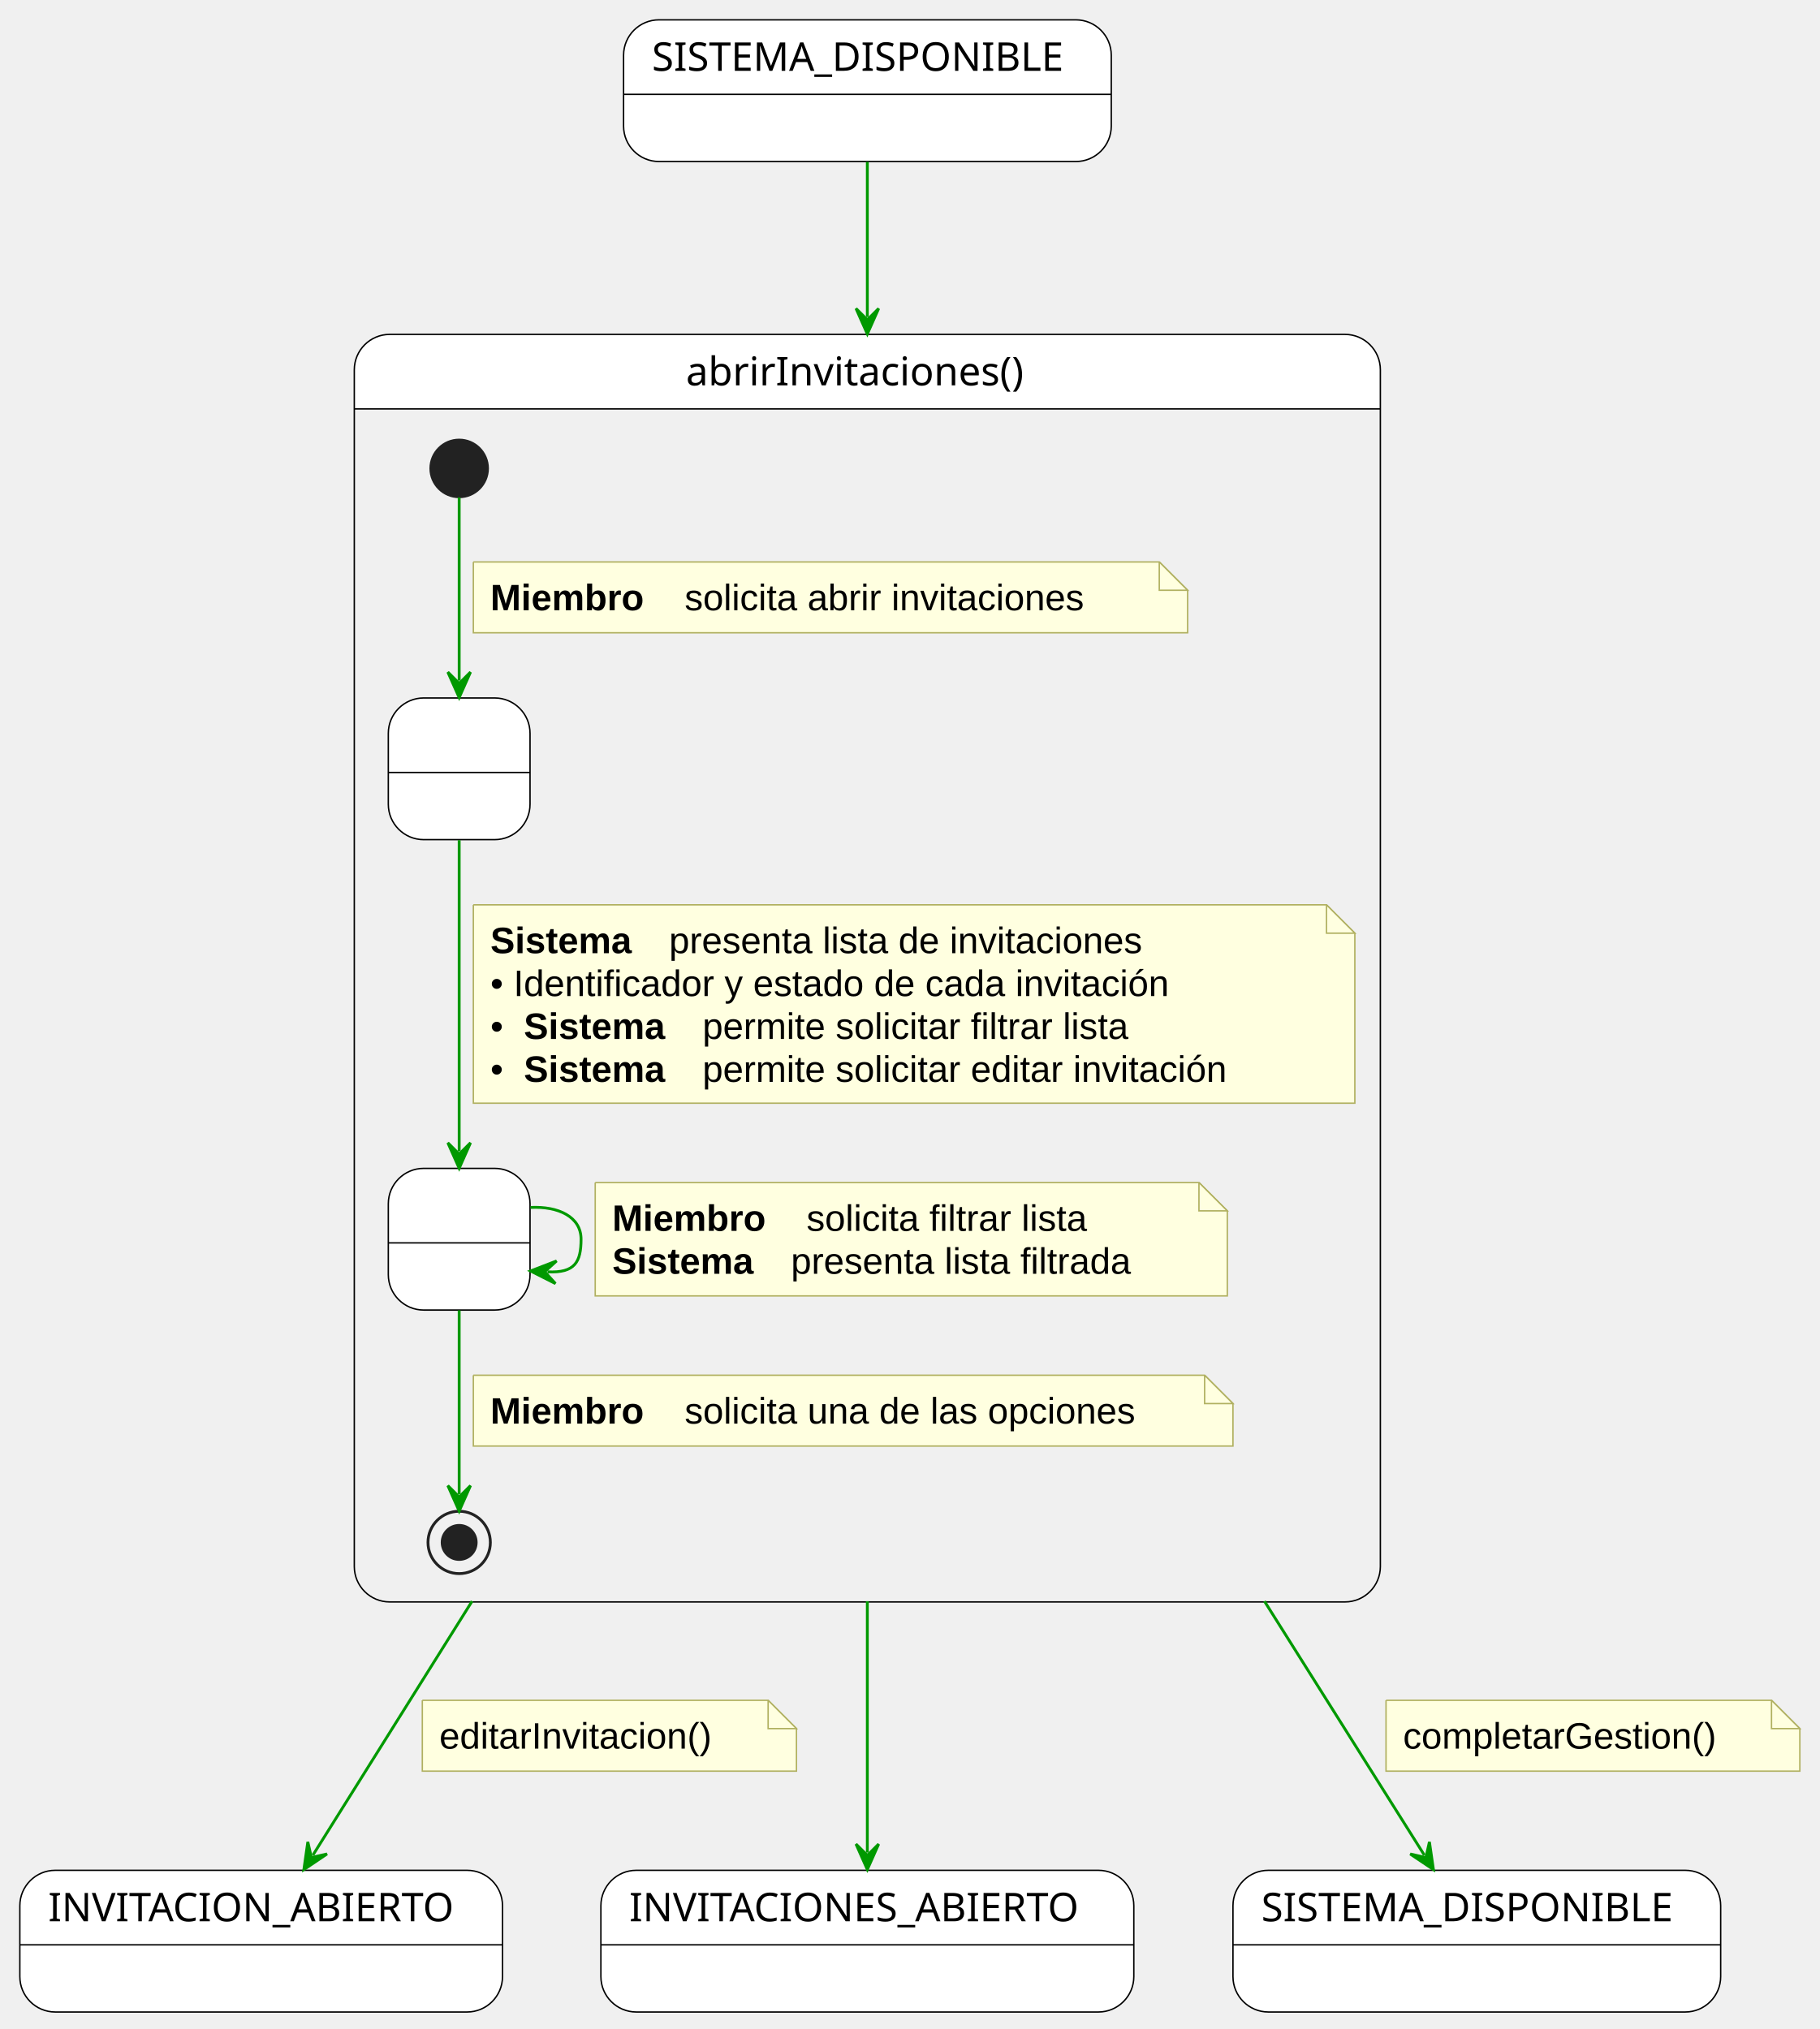
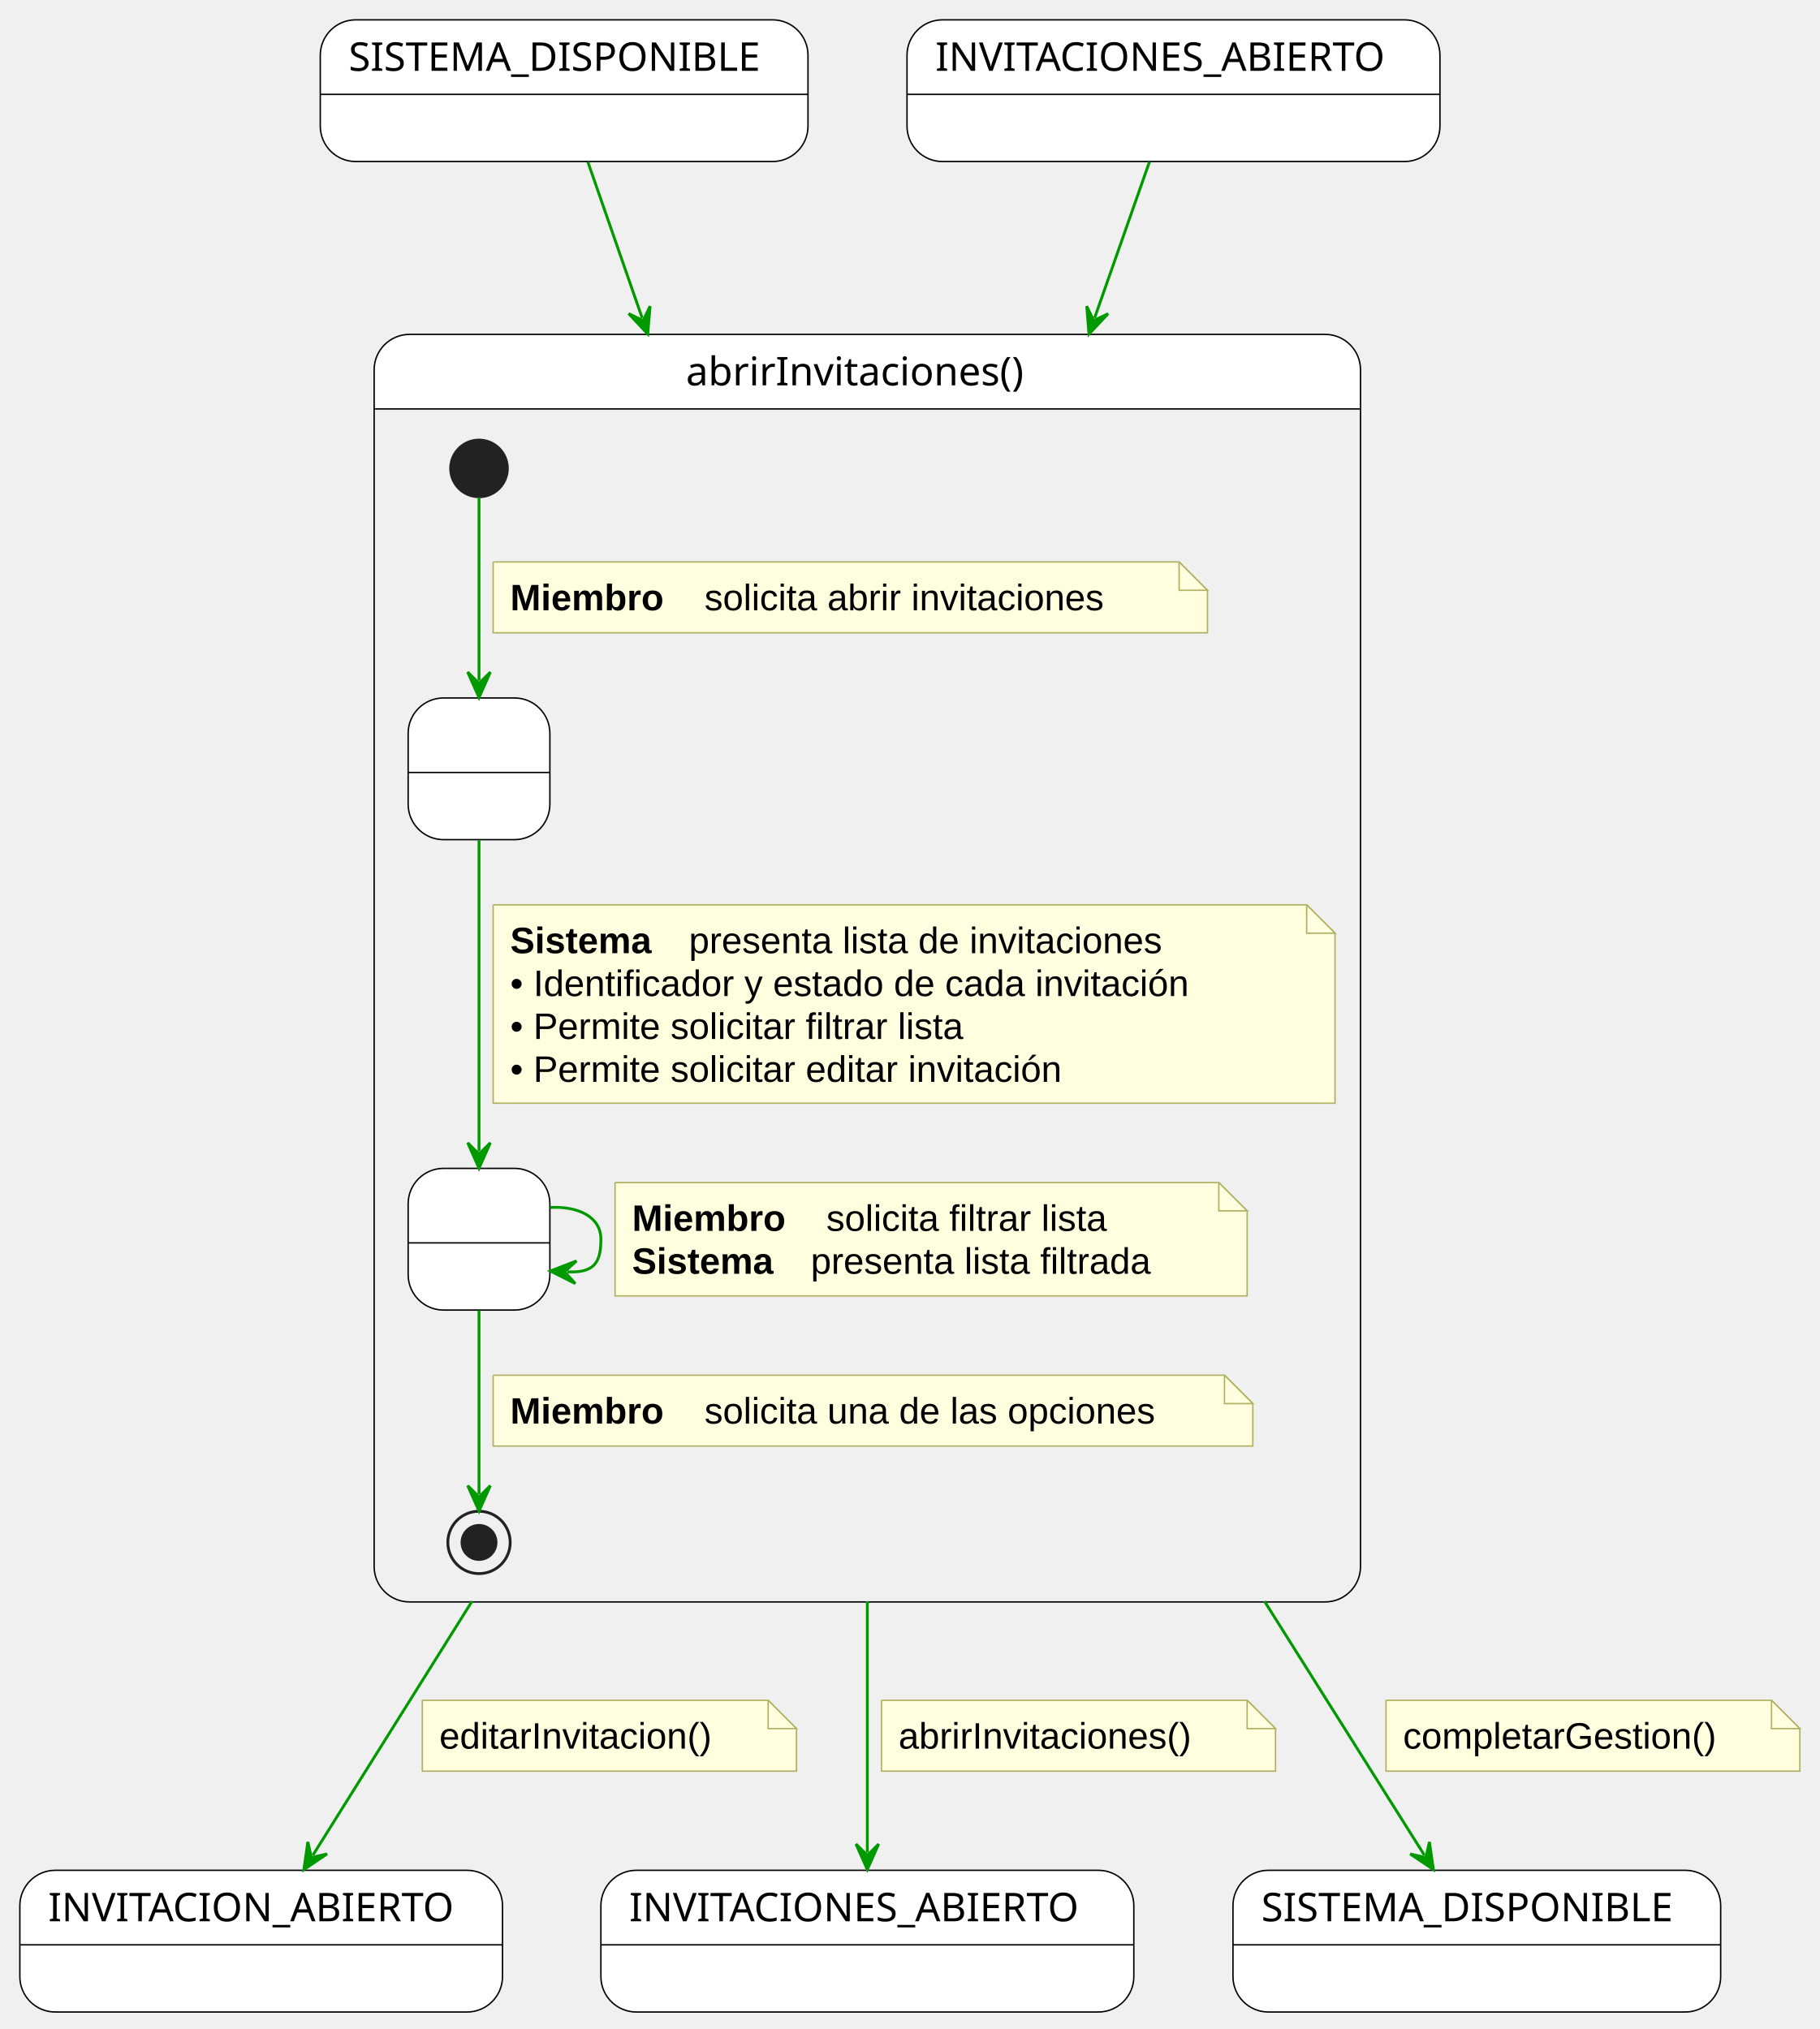
<svg xmlns="http://www.w3.org/2000/svg" contentStyleType="text/css" data-diagram-type="STATE" height="716px" preserveAspectRatio="none" style="width:642px;height:716px;background:#FFFFFF;" version="1.1" viewBox="0 0 642 716" width="642px" zoomAndPan="magnify">
  <defs />
  <g>
    <g id="Inicio">
-       <rect fill="#FFFFFF" height="50" rx="12.5" ry="12.5" style="stroke:#000000;stroke-width:0.5;" width="172.065" x="220" y="7" />
-       <line style="stroke:#000000;stroke-width:0.5;" x1="220" x2="392.065" y1="33.297" y2="33.297" />
-       <text fill="#000000" font-family="sans-serif" font-size="14" lengthAdjust="spacing" textLength="152.065" x="230" y="24.995">SISTEMA_DISPONIBLE</text>
+       <rect fill="#FFFFFF" height="50" rx="12.5" ry="12.5" style="stroke:#000000;stroke-width:0.5;" width="172.065" x="113" y="7" />
+       <line style="stroke:#000000;stroke-width:0.5;" x1="113" x2="285.065" y1="33.297" y2="33.297" />
+       <text fill="#000000" font-family="sans-serif" font-size="14" lengthAdjust="spacing" textLength="152.065" x="123" y="24.995">SISTEMA_DISPONIBLE</text>
    </g>
-     <path d="M137.5,118 L474.5,118 A12.5,12.5 0 0 1 487,130.5 L487,144.297 L125,144.297 L125,130.5 A12.5,12.5 0 0 1 137.5,118" fill="#FFFFFF" />
-     <rect fill="none" height="447.297" rx="12.5" ry="12.5" style="stroke:#000000;stroke-width:0.5;" width="362" x="125" y="118" />
-     <line style="stroke:#000000;stroke-width:0.5;" x1="125" x2="487" y1="144.297" y2="144.297" />
+     <g id="EntradaLista">
+       <rect fill="#FFFFFF" height="50" rx="12.5" ry="12.5" style="stroke:#000000;stroke-width:0.5;" width="188.02" x="320" y="7" />
+       <line style="stroke:#000000;stroke-width:0.5;" x1="320" x2="508.021" y1="33.297" y2="33.297" />
+       <text fill="#000000" font-family="sans-serif" font-size="14" lengthAdjust="spacing" textLength="168.02" x="330" y="24.995">INVITACIONES_ABIERTO</text>
+     </g>
+     <path d="M144.5,118 L467.5,118 A12.5,12.5 0 0 1 480,130.5 L480,144.297 L132,144.297 L132,130.5 A12.5,12.5 0 0 1 144.5,118" fill="#FFFFFF" />
+     <rect fill="none" height="447.297" rx="12.5" ry="12.5" style="stroke:#000000;stroke-width:0.5;" width="348" x="132" y="118" />
+     <line style="stroke:#000000;stroke-width:0.5;" x1="132" x2="480" y1="144.297" y2="144.297" />
    <text fill="#000000" font-family="sans-serif" font-size="14" lengthAdjust="spacing" textLength="127.969" x="242.016" y="135.995">abrirInvitaciones()</text>
-     <g id="MainBlock.PasoInicial">
-       <rect fill="#FFFFFF" height="50" rx="12.5" ry="12.5" style="stroke:#000000;stroke-width:0.5;" width="50" x="137" y="246.297" />
-       <line style="stroke:#000000;stroke-width:0.5;" x1="137" x2="187" y1="272.594" y2="272.594" />
-       <text fill="#000000" font-family="sans-serif" font-size="14" lengthAdjust="spacing" textLength="4.45" x="159.775" y="264.292"> </text>
+     <g id="AbrirInvitacionesContainer.PasoInicial">
+       <rect fill="#FFFFFF" height="50" rx="12.5" ry="12.5" style="stroke:#000000;stroke-width:0.5;" width="50" x="144" y="246.297" />
+       <line style="stroke:#000000;stroke-width:0.5;" x1="144" x2="194" y1="272.594" y2="272.594" />
+       <text fill="#000000" font-family="sans-serif" font-size="14" lengthAdjust="spacing" textLength="4.45" x="166.775" y="264.292"> </text>
    </g>
-     <g id="MainBlock.PasoLista">
-       <rect fill="#FFFFFF" height="50" rx="12.5" ry="12.5" style="stroke:#000000;stroke-width:0.5;" width="50" x="137" y="412.297" />
-       <line style="stroke:#000000;stroke-width:0.5;" x1="137" x2="187" y1="438.594" y2="438.594" />
-       <text fill="#000000" font-family="sans-serif" font-size="14" lengthAdjust="spacing" textLength="4.45" x="159.775" y="430.292"> </text>
+     <g id="AbrirInvitacionesContainer.PasoLista">
+       <rect fill="#FFFFFF" height="50" rx="12.5" ry="12.5" style="stroke:#000000;stroke-width:0.5;" width="50" x="144" y="412.297" />
+       <line style="stroke:#000000;stroke-width:0.5;" x1="144" x2="194" y1="438.594" y2="438.594" />
+       <text fill="#000000" font-family="sans-serif" font-size="14" lengthAdjust="spacing" textLength="4.45" x="166.775" y="430.292"> </text>
    </g>
-     <ellipse cx="162" cy="165.297" fill="#222222" rx="10" ry="10" style="stroke:#222222;stroke-width:1;" />
-     <ellipse cx="162" cy="544.297" fill="none" rx="11" ry="11" style="stroke:#222222;stroke-width:1;" />
-     <ellipse cx="162" cy="544.297" fill="#222222" rx="6" ry="6" style="stroke:#222222;stroke-width:1;" />
-     <g class="link" data-entity-1=".start.MainBlock" data-entity-2="PasoInicial" data-source-line="32" data-uid="lnk3" id="link_.start.MainBlock_PasoInicial">
-       <path d="M162,175.527 C162,191.237 162,217.657 162,240.167" fill="none" id="*start*MainBlock-to-PasoInicial" style="stroke:#009900;stroke-width:1;" />
-       <polygon fill="#009900" points="162,246.167,166,237.167,162,241.167,158,237.167,162,246.167" style="stroke:#009900;stroke-width:1;" />
-       <path d="M167,198.297 L167,223.297 L419,223.297 L419,208.297 L409,198.297 L167,198.297" fill="#FFFFE0" style="stroke:#B0B060;stroke-width:0.5;" />
-       <path d="M409,198.297 L409,208.297 L419,208.297 L409,198.297" fill="#FFFFE0" style="stroke:#B0B060;stroke-width:0.5;" />
-       <text fill="#000000" font-family="Arial" font-size="13" font-weight="bold" lengthAdjust="spacing" textLength="64.403" x="173" y="215.364">Miembro</text>
-       <text fill="#000000" font-family="Arial" font-size="13" lengthAdjust="spacing" textLength="162.5" x="241.536" y="215.364">solicita abrir invitaciones</text>
+     <ellipse cx="169" cy="165.297" fill="#222222" rx="10" ry="10" style="stroke:#222222;stroke-width:1;" />
+     <ellipse cx="169" cy="544.297" fill="none" rx="11" ry="11" style="stroke:#222222;stroke-width:1;" />
+     <ellipse cx="169" cy="544.297" fill="#222222" rx="6" ry="6" style="stroke:#222222;stroke-width:1;" />
+     <g class="link" data-entity-1=".start.AbrirInvitacionesContainer" data-entity-2="PasoInicial" data-source-line="31" data-uid="lnk3" id="link_.start.AbrirInvitacionesContainer_PasoInicial">
+       <path d="M169,175.527 C169,191.237 169,217.657 169,240.167" fill="none" id="*start*AbrirInvitacionesContainer-to-PasoInicial" style="stroke:#009900;stroke-width:1;" />
+       <polygon fill="#009900" points="169,246.167,173,237.167,169,241.167,165,237.167,169,246.167" style="stroke:#009900;stroke-width:1;" />
+       <path d="M174,198.297 L174,223.297 L426,223.297 L426,208.297 L416,198.297 L174,198.297" fill="#FFFFE0" style="stroke:#B0B060;stroke-width:0.5;" />
+       <path d="M416,198.297 L416,208.297 L426,208.297 L416,198.297" fill="#FFFFE0" style="stroke:#B0B060;stroke-width:0.5;" />
+       <text fill="#000000" font-family="Arial" font-size="13" font-weight="bold" lengthAdjust="spacing" textLength="64.403" x="180" y="215.364">Miembro</text>
+       <text fill="#000000" font-family="Arial" font-size="13" lengthAdjust="spacing" textLength="162.5" x="248.536" y="215.364">solicita abrir invitaciones</text>
    </g>
-     <g class="link" data-entity-1="PasoInicial" data-entity-2="PasoLista" data-source-line="38" data-uid="lnk4" id="link_PasoInicial_PasoLista">
-       <path d="M162,296.497 C162,327.587 162,375.247 162,406.267" fill="none" id="PasoInicial-to-PasoLista" style="stroke:#009900;stroke-width:1;" />
-       <polygon fill="#009900" points="162,412.267,166,403.267,162,407.267,158,403.267,162,412.267" style="stroke:#009900;stroke-width:1;" />
-       <path d="M167,319.297 L167,389.297 L478,389.297 L478,329.297 L468,319.297 L167,319.297" fill="#FFFFE0" style="stroke:#B0B060;stroke-width:0.5;" />
-       <path d="M468,319.297 L468,329.297 L478,329.297 L468,319.297" fill="#FFFFE0" style="stroke:#B0B060;stroke-width:0.5;" />
-       <text fill="#000000" font-family="Arial" font-size="13" font-weight="bold" lengthAdjust="spacing" textLength="58.906" x="173" y="336.364">Sistema</text>
-       <text fill="#000000" font-family="Arial" font-size="13" lengthAdjust="spacing" textLength="191.318" x="236.039" y="336.364">presenta lista de invitaciones</text>
-       <text fill="#000000" font-family="Arial" font-size="13" lengthAdjust="spacing" textLength="276.834" x="173" y="351.497">• Identificador y estado de cada invitación</text>
-       <text fill="#000000" font-family="Arial" font-size="13" lengthAdjust="spacing" textLength="7.668" x="173" y="366.629">•</text>
-       <text fill="#000000" font-family="Arial" font-size="13" font-weight="bold" lengthAdjust="spacing" textLength="58.906" x="184.8" y="366.629">Sistema</text>
-       <text fill="#000000" font-family="Arial" font-size="13" lengthAdjust="spacing" textLength="177.093" x="247.839" y="366.629">permite solicitar filtrar lista</text>
-       <text fill="#000000" font-family="Arial" font-size="13" lengthAdjust="spacing" textLength="7.668" x="173" y="381.762">•</text>
-       <text fill="#000000" font-family="Arial" font-size="13" font-weight="bold" lengthAdjust="spacing" textLength="58.906" x="184.8" y="381.762">Sistema</text>
-       <text fill="#000000" font-family="Arial" font-size="13" lengthAdjust="spacing" textLength="215.922" x="247.839" y="381.762">permite solicitar editar invitación</text>
+     <g class="link" data-entity-1="PasoInicial" data-entity-2="PasoLista" data-source-line="36" data-uid="lnk4" id="link_PasoInicial_PasoLista">
+       <path d="M169,296.497 C169,327.587 169,375.247 169,406.267" fill="none" id="PasoInicial-to-PasoLista" style="stroke:#009900;stroke-width:1;" />
+       <polygon fill="#009900" points="169,412.267,173,403.267,169,407.267,165,403.267,169,412.267" style="stroke:#009900;stroke-width:1;" />
+       <path d="M174,319.297 L174,389.297 L471,389.297 L471,329.297 L461,319.297 L174,319.297" fill="#FFFFE0" style="stroke:#B0B060;stroke-width:0.5;" />
+       <path d="M461,319.297 L461,329.297 L471,329.297 L461,319.297" fill="#FFFFE0" style="stroke:#B0B060;stroke-width:0.5;" />
+       <text fill="#000000" font-family="Arial" font-size="13" font-weight="bold" lengthAdjust="spacing" textLength="58.906" x="180" y="336.364">Sistema</text>
+       <text fill="#000000" font-family="Arial" font-size="13" lengthAdjust="spacing" textLength="191.318" x="243.039" y="336.364">presenta lista de invitaciones</text>
+       <text fill="#000000" font-family="Arial" font-size="13" lengthAdjust="spacing" textLength="276.834" x="180" y="351.497">• Identificador y estado de cada invitación</text>
+       <text fill="#000000" font-family="Arial" font-size="13" lengthAdjust="spacing" textLength="188.481" x="180" y="366.629">• Permite solicitar filtrar lista</text>
+       <text fill="#000000" font-family="Arial" font-size="13" lengthAdjust="spacing" textLength="227.31" x="180" y="381.762">• Permite solicitar editar invitación</text>
    </g>
-     <g class="link" data-entity-1="PasoLista" data-entity-2="PasoLista" data-source-line="47" data-uid="lnk5" id="link_PasoLista_PasoLista">
-       <path d="M187.18,426.087 C196.91,425.597 205,429.327 205,437.297 C205,445.267 202.902,449.299 193.172,448.809" fill="none" id="PasoLista-to-PasoLista" style="stroke:#009900;stroke-width:1;" />
-       <polygon fill="#009900" points="187.18,448.507,195.967,452.954,192.174,448.758,196.37,444.965,187.18,448.507" style="stroke:#009900;stroke-width:1;" />
-       <path d="M210,417.297 L210,457.297 L433,457.297 L433,427.297 L423,417.297 L210,417.297" fill="#FFFFE0" style="stroke:#B0B060;stroke-width:0.5;" />
-       <path d="M423,417.297 L423,427.297 L433,427.297 L423,417.297" fill="#FFFFE0" style="stroke:#B0B060;stroke-width:0.5;" />
-       <text fill="#000000" font-family="Arial" font-size="13" font-weight="bold" lengthAdjust="spacing" textLength="64.403" x="216" y="434.364">Miembro</text>
-       <text fill="#000000" font-family="Arial" font-size="13" lengthAdjust="spacing" textLength="116.651" x="284.536" y="434.364">solicita filtrar lista</text>
-       <text fill="#000000" font-family="Arial" font-size="13" font-weight="bold" lengthAdjust="spacing" textLength="58.906" x="216" y="449.497">Sistema</text>
-       <text fill="#000000" font-family="Arial" font-size="13" lengthAdjust="spacing" textLength="139.42" x="279.039" y="449.497">presenta lista filtrada</text>
+     <g class="link" data-entity-1="PasoLista" data-entity-2="PasoLista" data-source-line="44" data-uid="lnk5" id="link_PasoLista_PasoLista">
+       <path d="M194.18,426.087 C203.91,425.597 212,429.327 212,437.297 C212,445.267 209.902,449.299 200.172,448.809" fill="none" id="PasoLista-to-PasoLista" style="stroke:#009900;stroke-width:1;" />
+       <polygon fill="#009900" points="194.18,448.507,202.967,452.954,199.174,448.758,203.37,444.965,194.18,448.507" style="stroke:#009900;stroke-width:1;" />
+       <path d="M217,417.297 L217,457.297 L440,457.297 L440,427.297 L430,417.297 L217,417.297" fill="#FFFFE0" style="stroke:#B0B060;stroke-width:0.5;" />
+       <path d="M430,417.297 L430,427.297 L440,427.297 L430,417.297" fill="#FFFFE0" style="stroke:#B0B060;stroke-width:0.5;" />
+       <text fill="#000000" font-family="Arial" font-size="13" font-weight="bold" lengthAdjust="spacing" textLength="64.403" x="223" y="434.364">Miembro</text>
+       <text fill="#000000" font-family="Arial" font-size="13" lengthAdjust="spacing" textLength="116.651" x="291.536" y="434.364">solicita filtrar lista</text>
+       <text fill="#000000" font-family="Arial" font-size="13" font-weight="bold" lengthAdjust="spacing" textLength="58.906" x="223" y="449.497">Sistema</text>
+       <text fill="#000000" font-family="Arial" font-size="13" lengthAdjust="spacing" textLength="139.42" x="286.039" y="449.497">presenta lista filtrada</text>
    </g>
-     <g class="link" data-entity-1="PasoLista" data-entity-2=".end.MainBlock" data-source-line="54" data-uid="lnk7" id="link_PasoLista_.end.MainBlock">
-       <path d="M162,462.387 C162,484.787 162,511.067 162,527.247" fill="none" id="PasoLista-to-*end*MainBlock" style="stroke:#009900;stroke-width:1;" />
-       <polygon fill="#009900" points="162,533.247,166,524.247,162,528.247,158,524.247,162,533.247" style="stroke:#009900;stroke-width:1;" />
-       <path d="M167,485.297 L167,510.297 L435,510.297 L435,495.297 L425,485.297 L167,485.297" fill="#FFFFE0" style="stroke:#B0B060;stroke-width:0.5;" />
-       <path d="M425,485.297 L425,495.297 L435,495.297 L425,485.297" fill="#FFFFE0" style="stroke:#B0B060;stroke-width:0.5;" />
-       <text fill="#000000" font-family="Arial" font-size="13" font-weight="bold" lengthAdjust="spacing" textLength="64.403" x="173" y="502.364">Miembro</text>
-       <text fill="#000000" font-family="Arial" font-size="13" lengthAdjust="spacing" textLength="179.277" x="241.536" y="502.364">solicita una de las opciones</text>
+     <g class="link" data-entity-1="PasoLista" data-entity-2=".end.AbrirInvitacionesContainer" data-source-line="50" data-uid="lnk7" id="link_PasoLista_.end.AbrirInvitacionesContainer">
+       <path d="M169,462.387 C169,484.787 169,511.067 169,527.247" fill="none" id="PasoLista-to-*end*AbrirInvitacionesContainer" style="stroke:#009900;stroke-width:1;" />
+       <polygon fill="#009900" points="169,533.247,173,524.247,169,528.247,165,524.247,169,533.247" style="stroke:#009900;stroke-width:1;" />
+       <path d="M174,485.297 L174,510.297 L442,510.297 L442,495.297 L432,485.297 L174,485.297" fill="#FFFFE0" style="stroke:#B0B060;stroke-width:0.5;" />
+       <path d="M432,485.297 L432,495.297 L442,495.297 L432,485.297" fill="#FFFFE0" style="stroke:#B0B060;stroke-width:0.5;" />
+       <text fill="#000000" font-family="Arial" font-size="13" font-weight="bold" lengthAdjust="spacing" textLength="64.403" x="180" y="502.364">Miembro</text>
+       <text fill="#000000" font-family="Arial" font-size="13" lengthAdjust="spacing" textLength="179.277" x="248.536" y="502.364">solicita una de las opciones</text>
    </g>
    <g id="FinDetalle">
      <rect fill="#FFFFFF" height="50" rx="12.5" ry="12.5" style="stroke:#000000;stroke-width:0.5;" width="170.288" x="7" y="660" />
      <line style="stroke:#000000;stroke-width:0.5;" x1="7" x2="177.288" y1="686.297" y2="686.297" />
      <text fill="#000000" font-family="sans-serif" font-size="14" lengthAdjust="spacing" textLength="150.288" x="17" y="677.995">INVITACION_ABIERTO</text>
    </g>
    <g id="FinLista">
      <rect fill="#FFFFFF" height="50" rx="12.5" ry="12.5" style="stroke:#000000;stroke-width:0.5;" width="188.02" x="212" y="660" />
      <line style="stroke:#000000;stroke-width:0.5;" x1="212" x2="400.021" y1="686.297" y2="686.297" />
      <text fill="#000000" font-family="sans-serif" font-size="14" lengthAdjust="spacing" textLength="168.02" x="222" y="677.995">INVITACIONES_ABIERTO</text>
    </g>
    <g id="FinSistema">
      <rect fill="#FFFFFF" height="50" rx="12.5" ry="12.5" style="stroke:#000000;stroke-width:0.5;" width="172.065" x="435" y="660" />
      <line style="stroke:#000000;stroke-width:0.5;" x1="435" x2="607.065" y1="686.297" y2="686.297" />
      <text fill="#000000" font-family="sans-serif" font-size="14" lengthAdjust="spacing" textLength="152.065" x="445" y="677.995">SISTEMA_DISPONIBLE</text>
    </g>
-     <g class="link" data-entity-1="Inicio" data-entity-2="MainBlock" data-source-line="68" data-uid="lnk8" id="link_Inicio_MainBlock">
-       <path d="M306,57.13 C306,72.35 306,87.67 306,111.86" fill="none" id="Inicio-to-MainBlock" style="stroke:#009900;stroke-width:1;" />
-       <polygon fill="#009900" points="306,117.86,310,108.86,306,112.86,302,108.86,306,117.86" style="stroke:#009900;stroke-width:1;" />
+     <g class="link" data-entity-1="Inicio" data-entity-2="AbrirInvitacionesContainer" data-source-line="64" data-uid="lnk8" id="link_Inicio_AbrirInvitacionesContainer">
+       <path d="M207.4,57.13 C212.69,72.35 218.138,88.004 226.558,112.194" fill="none" id="Inicio-to-AbrirInvitacionesContainer" style="stroke:#009900;stroke-width:1;" />
+       <polygon fill="#009900" points="228.53,117.86,229.349,108.045,226.886,113.138,221.794,110.675,228.53,117.86" style="stroke:#009900;stroke-width:1;" />
    </g>
-     <g class="link" data-entity-1="MainBlock" data-entity-2="FinDetalle" data-source-line="71" data-uid="lnk9" id="link_MainBlock_FinDetalle">
-       <path d="M166.55,565.04 C142.52,603.39 124.086,632.795 110.396,654.645" fill="none" id="MainBlock-to-FinDetalle" style="stroke:#009900;stroke-width:1;" />
+     <g class="link" data-entity-1="EntradaLista" data-entity-2="AbrirInvitacionesContainer" data-source-line="65" data-uid="lnk9" id="link_EntradaLista_AbrirInvitacionesContainer">
+       <path d="M405.53,57.13 C400.18,72.35 394.677,88.009 386.187,112.199" fill="none" id="EntradaLista-to-AbrirInvitacionesContainer" style="stroke:#009900;stroke-width:1;" />
+       <polygon fill="#009900" points="384.2,117.86,390.955,110.692,385.856,113.142,383.406,108.043,384.2,117.86" style="stroke:#009900;stroke-width:1;" />
+     </g>
+     <g class="link" data-entity-1="AbrirInvitacionesContainer" data-entity-2="FinDetalle" data-source-line="68" data-uid="lnk10" id="link_AbrirInvitacionesContainer_FinDetalle">
+       <path d="M166.55,565.04 C142.52,603.39 124.086,632.795 110.396,654.645" fill="none" id="AbrirInvitacionesContainer-to-FinDetalle" style="stroke:#009900;stroke-width:1;" />
      <polygon fill="#009900" points="107.21,659.73,115.378,654.227,109.865,655.493,108.599,649.98,107.21,659.73" style="stroke:#009900;stroke-width:1;" />
      <path d="M149,600 L149,625 L281,625 L281,610 L271,600 L149,600" fill="#FFFFE0" style="stroke:#B0B060;stroke-width:0.5;" />
      <path d="M271,600 L271,610 L281,610 L271,600" fill="#FFFFE0" style="stroke:#B0B060;stroke-width:0.5;" />
      <text fill="#000000" font-family="Arial" font-size="13" lengthAdjust="spacing" textLength="111.808" x="155" y="617.067">editarInvitacion()</text>
    </g>
-     <g class="link" data-entity-1="MainBlock" data-entity-2="FinLista" data-source-line="77" data-uid="lnk10" id="link_MainBlock_FinLista">
-       <path d="M306,565.04 C306,603.39 306,631.88 306,653.73" fill="none" id="MainBlock-to-FinLista" style="stroke:#009900;stroke-width:1;" />
+     <g class="link" data-entity-1="AbrirInvitacionesContainer" data-entity-2="FinLista" data-source-line="73" data-uid="lnk11" id="link_AbrirInvitacionesContainer_FinLista">
+       <path d="M306,565.04 C306,603.39 306,631.88 306,653.73" fill="none" id="AbrirInvitacionesContainer-to-FinLista" style="stroke:#009900;stroke-width:1;" />
      <polygon fill="#009900" points="306,659.73,310,650.73,306,654.73,302,650.73,306,659.73" style="stroke:#009900;stroke-width:1;" />
+       <path d="M311,600 L311,625 L450,625 L450,610 L440,600 L311,600" fill="#FFFFE0" style="stroke:#B0B060;stroke-width:0.5;" />
+       <path d="M440,600 L440,610 L450,610 L440,600" fill="#FFFFE0" style="stroke:#B0B060;stroke-width:0.5;" />
+       <text fill="#000000" font-family="Arial" font-size="13" lengthAdjust="spacing" textLength="118.828" x="317" y="617.067">abrirInvitaciones()</text>
    </g>
-     <g class="link" data-entity-1="MainBlock" data-entity-2="FinSistema" data-source-line="80" data-uid="lnk11" id="link_MainBlock_FinSistema">
-       <path d="M446.11,565.04 C470.25,603.39 488.774,632.802 502.524,654.652" fill="none" id="MainBlock-to-FinSistema" style="stroke:#009900;stroke-width:1;" />
+     <g class="link" data-entity-1="AbrirInvitacionesContainer" data-entity-2="FinSistema" data-source-line="78" data-uid="lnk12" id="link_AbrirInvitacionesContainer_FinSistema">
+       <path d="M446.11,565.04 C470.25,603.39 488.774,632.802 502.524,654.652" fill="none" id="AbrirInvitacionesContainer-to-FinSistema" style="stroke:#009900;stroke-width:1;" />
      <polygon fill="#009900" points="505.72,659.73,504.312,649.982,503.057,655.498,497.541,654.243,505.72,659.73" style="stroke:#009900;stroke-width:1;" />
      <path d="M489,600 L489,625 L635,625 L635,610 L625,600 L489,600" fill="#FFFFE0" style="stroke:#B0B060;stroke-width:0.5;" />
      <path d="M625,600 L625,610 L635,610 L625,600" fill="#FFFFE0" style="stroke:#B0B060;stroke-width:0.5;" />
      <text fill="#000000" font-family="Arial" font-size="13" lengthAdjust="spacing" textLength="125.925" x="495" y="617.067">completarGestion()</text>
    </g>
  </g>
</svg>
